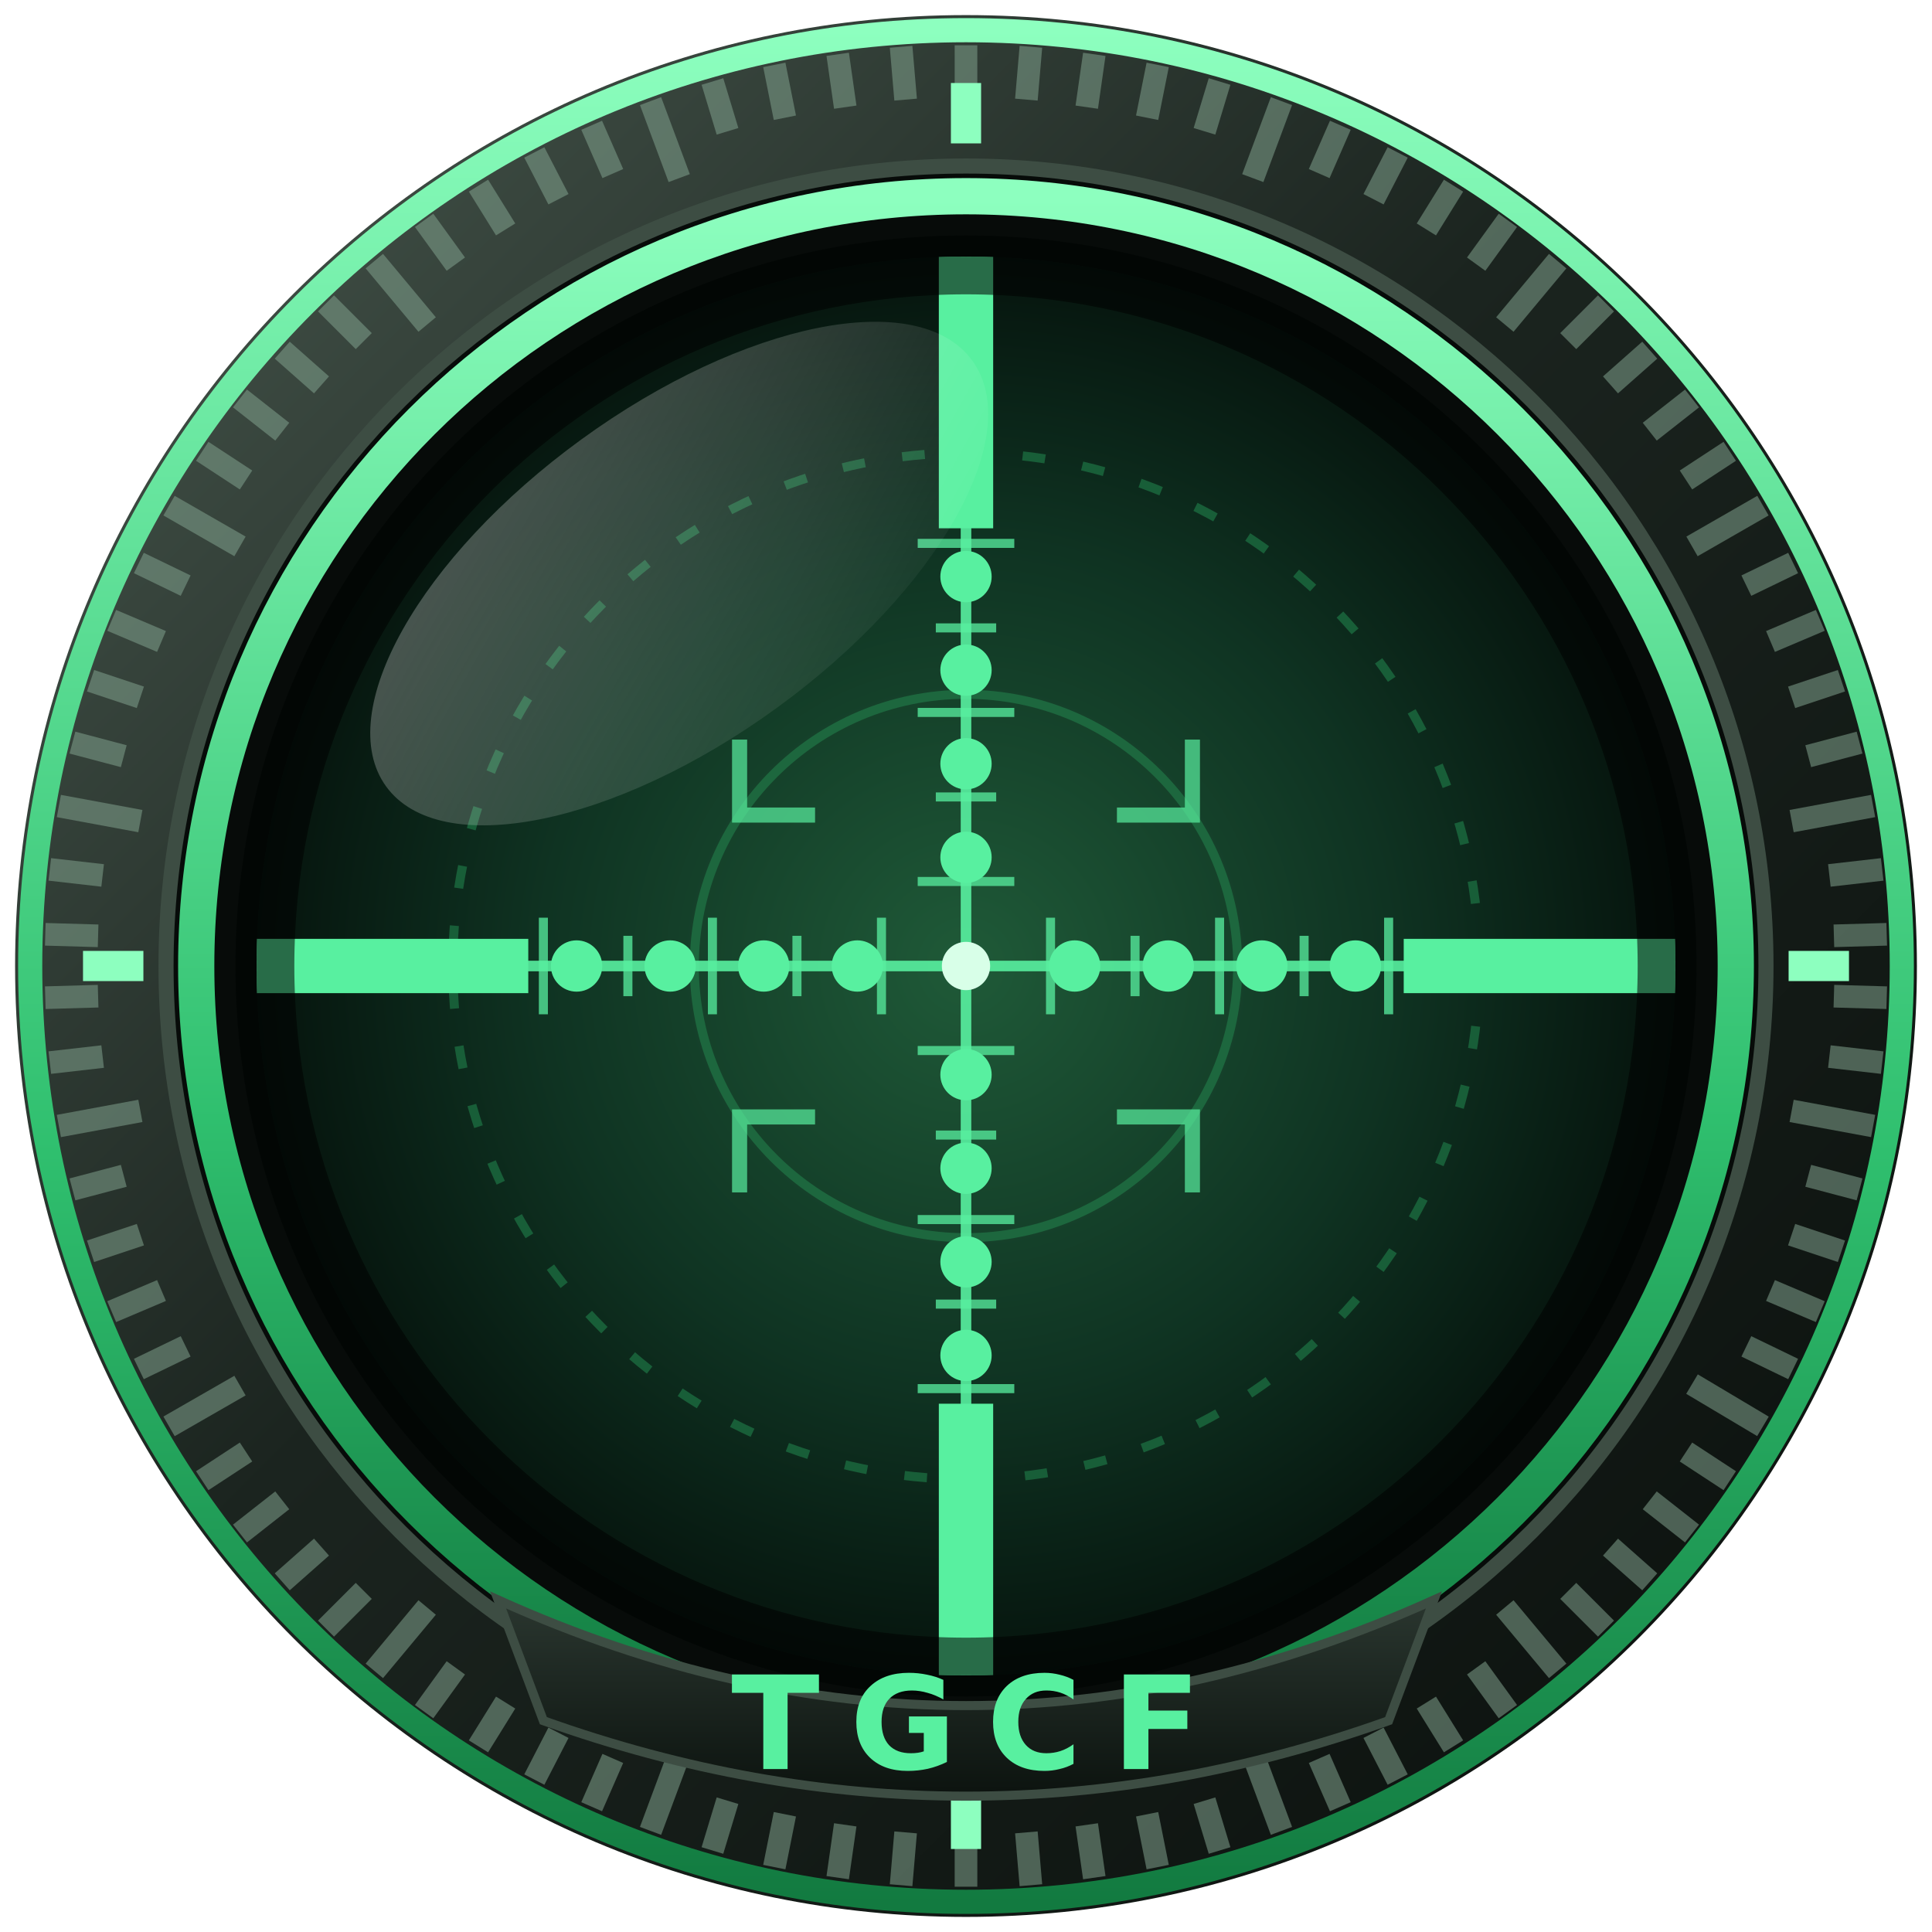
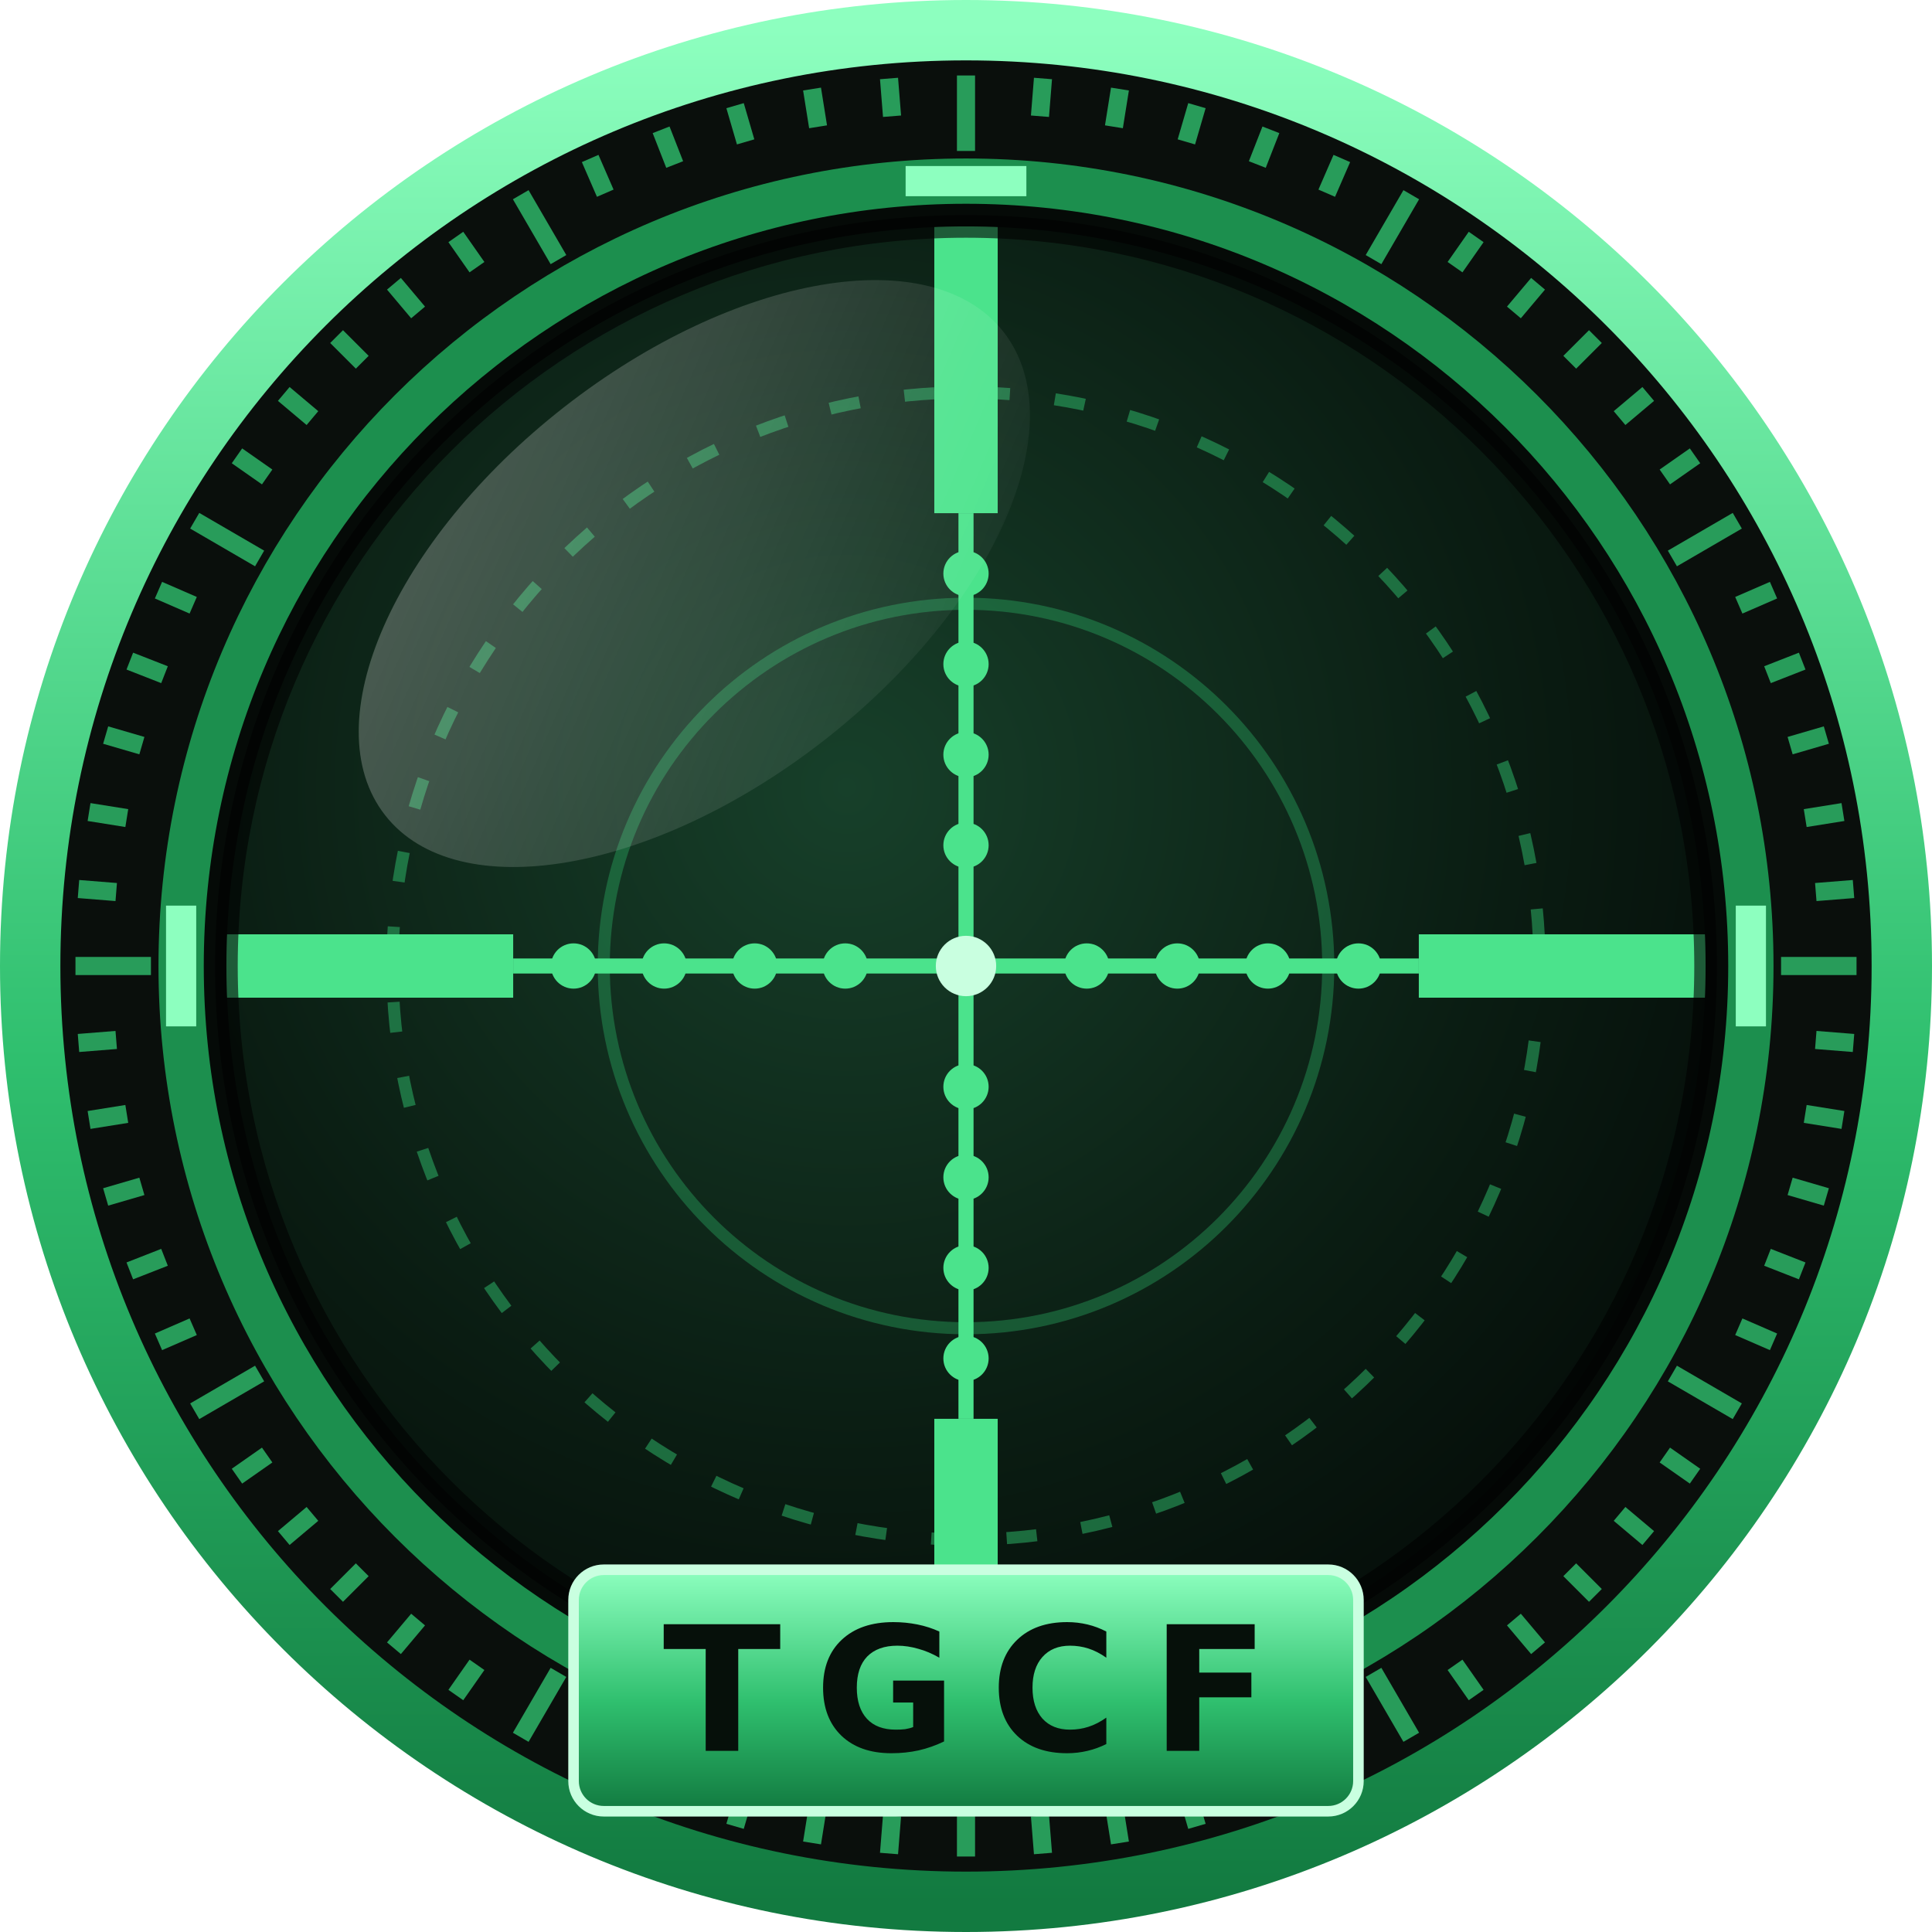
<svg xmlns="http://www.w3.org/2000/svg" viewBox="0 0 128 128">
  <defs>
-     <linearGradient id="gm" x1="0" y1="0" x2="1" y2="1">
-       <stop offset="0" stop-color="#4a5a50" />
-       <stop offset=".45" stop-color="#1b241f" />
-       <stop offset="1" stop-color="#0a0f0c" />
-     </linearGradient>
-     <linearGradient id="gr" x1="0" y1="0" x2="0" y2="1">
+     <linearGradient id="g" x1="0" y1="0" x2="0" y2="1">
      <stop offset="0" stop-color="#8dffbf" />
-       <stop offset=".6" stop-color="#2fbf6e" />
+       <stop offset=".55" stop-color="#2fbf6e" />
      <stop offset="1" stop-color="#127a40" />
    </linearGradient>
-     <radialGradient id="lens" cx=".5" cy=".5" r=".55">
-       <stop offset="0" stop-color="#1f5a38" />
-       <stop offset=".55" stop-color="#0f3322" />
-       <stop offset=".9" stop-color="#06150e" />
-       <stop offset="1" stop-color="#020805" />
+     <radialGradient id="lens" cx=".42" cy=".38" r=".75">
+       <stop offset="0" stop-color="#17402a" />
+       <stop offset=".6" stop-color="#0a1c12" />
+       <stop offset="1" stop-color="#030806" />
    </radialGradient>
-     <linearGradient id="sh" x1="0" y1="0" x2="1" y2="1">
-       <stop offset="0" stop-color="#fff" stop-opacity=".30" />
+     <linearGradient id="shine" x1="0" y1="0" x2="1" y2="1">
+       <stop offset="0" stop-color="#fff" stop-opacity=".28" />
      <stop offset="1" stop-color="#fff" stop-opacity="0" />
    </linearGradient>
-     <linearGradient id="pl" x1="0" y1="0" x2="0" y2="1">
-       <stop offset="0" stop-color="#2a362f" />
-       <stop offset="1" stop-color="#0c130f" />
-     </linearGradient>
    <clipPath id="lc">
-       <circle cx="64" cy="64" r="47" />
+       <circle cx="64" cy="64" r="49" />
    </clipPath>
  </defs>
-   <circle cx="64" cy="64" r="63" fill="url(#gm)" />
-   <circle cx="64" cy="64" r="62" fill="none" stroke="url(#gr)" stroke-width="1.6" />
-   <path d="M64.0 3.0L64.0 8.5M68.3 3.1L68.0 6.6M72.5 3.6L72.0 7.1M76.7 4.3L76.0 7.8M80.8 5.4L79.8 8.7M84.9 6.7L83.0 11.8M88.8 8.3L87.4 11.5M92.6 10.1L91.0 13.2M96.3 12.3L94.5 15.2M99.9 14.6L97.8 17.5M103.2 17.3L99.7 21.5M106.4 20.1L103.9 22.6M109.3 23.2L106.7 25.5M112.1 26.4L109.3 28.6M114.6 29.9L111.7 31.8M116.8 33.5L112.1 36.2M118.8 37.3L115.7 38.8M120.6 41.1L117.3 42.5M122.0 45.1L118.7 46.2M123.2 49.2L119.8 50.1M124.1 53.4L118.7 54.4M124.7 57.6L121.2 58.0M125.0 61.9L121.5 62.0M125.0 66.1L121.5 66.0M124.7 70.4L121.2 70.0M124.1 74.6L118.7 73.6M123.2 78.8L119.8 77.9M122.0 82.9L118.7 81.8M120.6 86.9L117.3 85.5M118.8 90.7L115.7 89.2M116.8 94.5L112.1 91.7M114.6 98.1L111.7 96.2M112.1 101.6L109.3 99.4M109.3 104.8L106.7 102.5M106.4 107.9L103.9 105.4M103.2 110.7L99.7 106.5M99.9 113.4L97.8 110.5M96.3 115.7L94.5 112.8M92.6 117.9L91.0 114.8M88.8 119.7L87.4 116.5M84.9 121.3L83.0 116.2M80.8 122.6L79.8 119.3M76.7 123.7L76.0 120.2M72.5 124.4L72.0 120.9M68.3 124.9L68.0 121.4M64.0 125.0L64.0 119.5M59.7 124.9L60.0 121.4M55.5 124.4L56.0 120.9M51.3 123.7L52.0 120.2M47.2 122.6L48.2 119.3M43.1 121.3L45.0 116.2M39.2 119.7L40.6 116.5M35.4 117.9L37.0 114.8M31.7 115.7L33.5 112.8M28.1 113.4L30.2 110.5M24.8 110.7L28.3 106.5M21.6 107.9L24.1 105.4M18.7 104.8L21.3 102.5M15.9 101.6L18.7 99.4M13.4 98.1L16.3 96.2M11.2 94.5L15.9 91.8M9.2 90.7L12.3 89.2M7.4 86.9L10.7 85.5M6.0 82.9L9.3 81.8M4.8 78.8L8.2 77.9M3.9 74.6L9.3 73.6M3.3 70.4L6.8 70.0M3.0 66.1L6.5 66.0M3.0 61.9L6.5 62.0M3.3 57.6L6.8 58.0M3.9 53.4L9.3 54.4M4.8 49.2L8.2 50.1M6.0 45.1L9.3 46.2M7.4 41.1L10.7 42.5M9.2 37.3L12.3 38.8M11.2 33.5L15.9 36.2M13.4 29.9L16.3 31.8M15.9 26.4L18.7 28.6M18.7 23.2L21.3 25.5M21.6 20.1L24.1 22.6M24.8 17.3L28.3 21.5M28.1 14.6L30.2 17.5M31.7 12.3L33.5 15.2M35.4 10.1L37.0 13.2M39.2 8.3L40.6 11.5M43.1 6.7L45.0 11.8M47.2 5.4L48.2 8.7M51.3 4.3L52.0 7.8M55.5 3.6L56.0 7.1M59.7 3.1L60.0 6.6" stroke="#7fa08c" stroke-width="1.5" opacity=".55" />
-   <circle cx="64" cy="64" r="53" fill="#070b09" stroke="#3d4d43" stroke-width="1" />
-   <circle cx="64" cy="64" r="51" fill="none" stroke="url(#gr)" stroke-width="2.4" />
-   <circle cx="64" cy="64" r="48.4" fill="#020604" />
-   <circle cx="64" cy="64" r="47" fill="url(#lens)" />
+   <circle cx="64" cy="64" r="62" fill="#0a0f0c" stroke="url(#g)" stroke-width="4" />
+   <path d="M64.0 5.0L64.0 10.0M69.1 5.2L68.9 7.7M74.2 5.9L73.8 8.4M79.3 7.0L78.6 9.4M84.2 8.6L83.3 10.9M88.9 10.5L87.9 12.8M93.5 12.9L91.0 17.2M97.8 15.7L96.4 17.7M101.9 18.8L100.3 20.7M105.7 22.3L104.0 24.0M109.2 26.1L107.3 27.7M112.3 30.2L110.3 31.6M115.1 34.5L110.8 37.0M117.5 39.1L115.2 40.1M119.4 43.8L117.1 44.7M121.0 48.7L118.6 49.4M122.1 53.8L119.6 54.2M122.8 58.9L120.3 59.1M123.0 64.0L118.0 64.0M122.8 69.1L120.3 68.9M122.1 74.2L119.6 73.8M121.0 79.3L118.6 78.6M119.4 84.2L117.1 83.3M117.5 88.9L115.2 87.9M115.1 93.5L110.8 91.0M112.3 97.8L110.3 96.4M109.2 101.9L107.3 100.3M105.7 105.7L104.0 104.0M101.9 109.2L100.3 107.3M97.8 112.3L96.4 110.3M93.5 115.1L91.0 110.8M88.9 117.5L87.9 115.2M84.2 119.4L83.3 117.1M79.3 121.0L78.6 118.6M74.2 122.1L73.8 119.6M69.1 122.8L68.9 120.3M64.0 123.0L64.0 118.0M58.9 122.8L59.1 120.3M53.8 122.1L54.2 119.6M48.7 121.0L49.4 118.6M43.8 119.4L44.7 117.1M39.1 117.5L40.1 115.2M34.5 115.1L37.0 110.8M30.2 112.3L31.6 110.3M26.1 109.2L27.7 107.3M22.3 105.7L24.0 104.0M18.8 101.9L20.7 100.3M15.7 97.8L17.7 96.4M12.9 93.5L17.2 91.0M10.5 88.9L12.8 87.9M8.6 84.2L10.9 83.3M7.0 79.3L9.4 78.6M5.9 74.2L8.4 73.8M5.2 69.1L7.7 68.9M5.0 64.0L10.0 64.0M5.2 58.9L7.7 59.1M5.9 53.8L8.4 54.2M7.0 48.7L9.4 49.4M8.6 43.8L10.9 44.7M10.5 39.1L12.8 40.1M12.9 34.5L17.2 37.0M15.7 30.2L17.7 31.6M18.8 26.1L20.7 27.7M22.3 22.3L24.0 24.0M26.1 18.8L27.7 20.7M30.2 15.7L31.6 17.7M34.5 12.9L37.0 17.2M39.1 10.5L40.1 12.8M43.8 8.6L44.7 10.9M48.7 7.0L49.4 9.4M53.8 5.9L54.2 8.4M58.9 5.2L59.1 7.7" stroke="#2fbf6e" stroke-width="1.2" opacity=".8" />
+   <circle cx="64" cy="64" r="52" fill="#050a07" stroke="#1c8f4e" stroke-width="3" />
+   <circle cx="64" cy="64" r="49" fill="url(#lens)" />
  <g clip-path="url(#lc)">
-     <circle cx="64" cy="64" r="34" fill="none" stroke="#2fbf6e" stroke-width=".6" opacity=".35" stroke-dasharray="1.5 2.5" />
-     <circle cx="64" cy="64" r="18" fill="none" stroke="#2fbf6e" stroke-width=".6" opacity=".3" />
-     <path d="M64 17V35M64 93V111M17 64H35M93 64H111" stroke="#58f0a0" stroke-width="3.6" stroke-linecap="butt" />
-     <path d="M64 17V111M17 64H111" stroke="#58f0a0" stroke-width=".7" opacity=".9" />
-     <g stroke="#58f0a0" stroke-width=".6" opacity=".75" fill="none">
-       <path d="M58.4 60.8V67.2M69.6 60.8V67.2M60.8 58.4H67.2M60.8 69.6H67.2M52.8 62V66M75.2 62V66M62 52.8H66M62 75.2H66M47.2 60.8V67.2M80.8 60.8V67.2M60.8 47.2H67.2M60.8 80.8H67.2M41.6 62V66M86.4 62V66M62 41.6H66M62 86.4H66M36.0 60.8V67.2M92.0 60.8V67.2M60.8 36.0H67.2M60.8 92.0H67.2" />
+     <circle cx="64" cy="64" r="38" fill="none" stroke="#2fbf6e" stroke-width=".8" stroke-dasharray="2 3" opacity=".5" />
+     <circle cx="64" cy="64" r="24" fill="none" stroke="#2fbf6e" stroke-width=".8" opacity=".35" />
+     <path d="M15 64H34M94 64H113M64 15V34M64 94V113" stroke="#4be38c" stroke-width="4.2" />
+     <path d="M34 64H94M64 34V94" stroke="#4be38c" stroke-width="1" />
+     <g fill="#4be38c">
+       <circle cx="72" cy="64" r="1.5" />
+       <circle cx="56" cy="64" r="1.5" />
+       <circle cx="64" cy="72" r="1.5" />
+       <circle cx="64" cy="56" r="1.5" />
+       <circle cx="78" cy="64" r="1.5" />
+       <circle cx="50" cy="64" r="1.5" />
+       <circle cx="64" cy="78" r="1.5" />
+       <circle cx="64" cy="50" r="1.5" />
+       <circle cx="84" cy="64" r="1.5" />
+       <circle cx="44" cy="64" r="1.5" />
+       <circle cx="64" cy="84" r="1.5" />
+       <circle cx="64" cy="44" r="1.5" />
+       <circle cx="90" cy="64" r="1.5" />
+       <circle cx="38" cy="64" r="1.5" />
+       <circle cx="64" cy="90" r="1.5" />
+       <circle cx="64" cy="38" r="1.5" />
    </g>
-     <g fill="#58f0a0">
-       <ellipse cx="56.8" cy="64.0" rx="1.7" ry="1.7" />
-       <ellipse cx="71.2" cy="64.0" rx="1.7" ry="1.7" />
-       <ellipse cx="64.0" cy="71.2" rx="1.7" ry="1.7" />
-       <ellipse cx="64" cy="56.8" rx="1.7" ry="1.7" />
-       <ellipse cx="50.6" cy="64.0" rx="1.7" ry="1.7" />
-       <ellipse cx="77.4" cy="64.0" rx="1.7" ry="1.7" />
-       <ellipse cx="64.0" cy="77.4" rx="1.7" ry="1.7" />
-       <ellipse cx="64" cy="50.6" rx="1.7" ry="1.7" />
-       <ellipse cx="44.4" cy="64.0" rx="1.7" ry="1.7" />
-       <ellipse cx="83.6" cy="64.0" rx="1.7" ry="1.7" />
-       <ellipse cx="64.0" cy="83.6" rx="1.7" ry="1.7" />
-       <ellipse cx="64" cy="44.4" rx="1.7" ry="1.7" />
-       <ellipse cx="38.2" cy="64.0" rx="1.7" ry="1.7" />
-       <ellipse cx="89.8" cy="64.0" rx="1.7" ry="1.7" />
-       <ellipse cx="64.0" cy="89.8" rx="1.7" ry="1.7" />
-       <ellipse cx="64" cy="38.2" rx="1.7" ry="1.7" />
-     </g>
-     <path d="M54 54H49V49M74 54H79V49M54 74H49V79M74 74H79V79" fill="none" stroke="#58f0a0" stroke-width="1" opacity=".7" />
-     <circle cx="64" cy="64" r="1.6" fill="#d8ffe8" />
-     <ellipse cx="45" cy="38" rx="24" ry="11" transform="rotate(-36 45 38)" fill="url(#sh)" />
-     <circle cx="64" cy="64" r="47" fill="none" stroke="#000" stroke-opacity=".55" stroke-width="5" />
+     <circle cx="64" cy="64" r="2" fill="#c9ffe0" />
+     <path d="M64 64L64 64" stroke="#c9ffe0" />
+     <ellipse cx="46" cy="38" rx="26" ry="14" transform="rotate(-38 46 38)" fill="url(#shine)" />
  </g>
-   <path d="M64 5.5V9.5M64 118.5V122.5M5.5 64H9.5M118.5 64H122.5" stroke="#8dffbf" stroke-width="2" />
-   <path d="M33 106Q64 120 95 106L92 114Q64 124 36 114Z" fill="url(#pl)" stroke="#3d4d43" stroke-width=".6" />
-   <text x="64" y="117.2" text-anchor="middle" font-family="Impact,Haettenschweiler,'Arial Black','DejaVu Sans',sans-serif" font-weight="900" font-size="8.6" letter-spacing="2" fill="#58f0a0">TGCF</text>
+   <circle cx="64" cy="64" r="49" fill="none" stroke="#000" stroke-opacity=".6" stroke-width="1.5" />
+   <path d="M60 12H68M12 60V68M116 60V68" stroke="#8dffbf" stroke-width="2" />
+   <rect x="38" y="104" width="52" height="16" rx="2" fill="url(#g)" stroke="#c9ffe0" stroke-width=".7" />
+   <text x="64" y="116" text-anchor="middle" font-family="Impact,Haettenschweiler,'Arial Black','DejaVu Sans',sans-serif" font-weight="900" font-size="11.5" letter-spacing="2.2" fill="#06100a">TGCF</text>
</svg>
